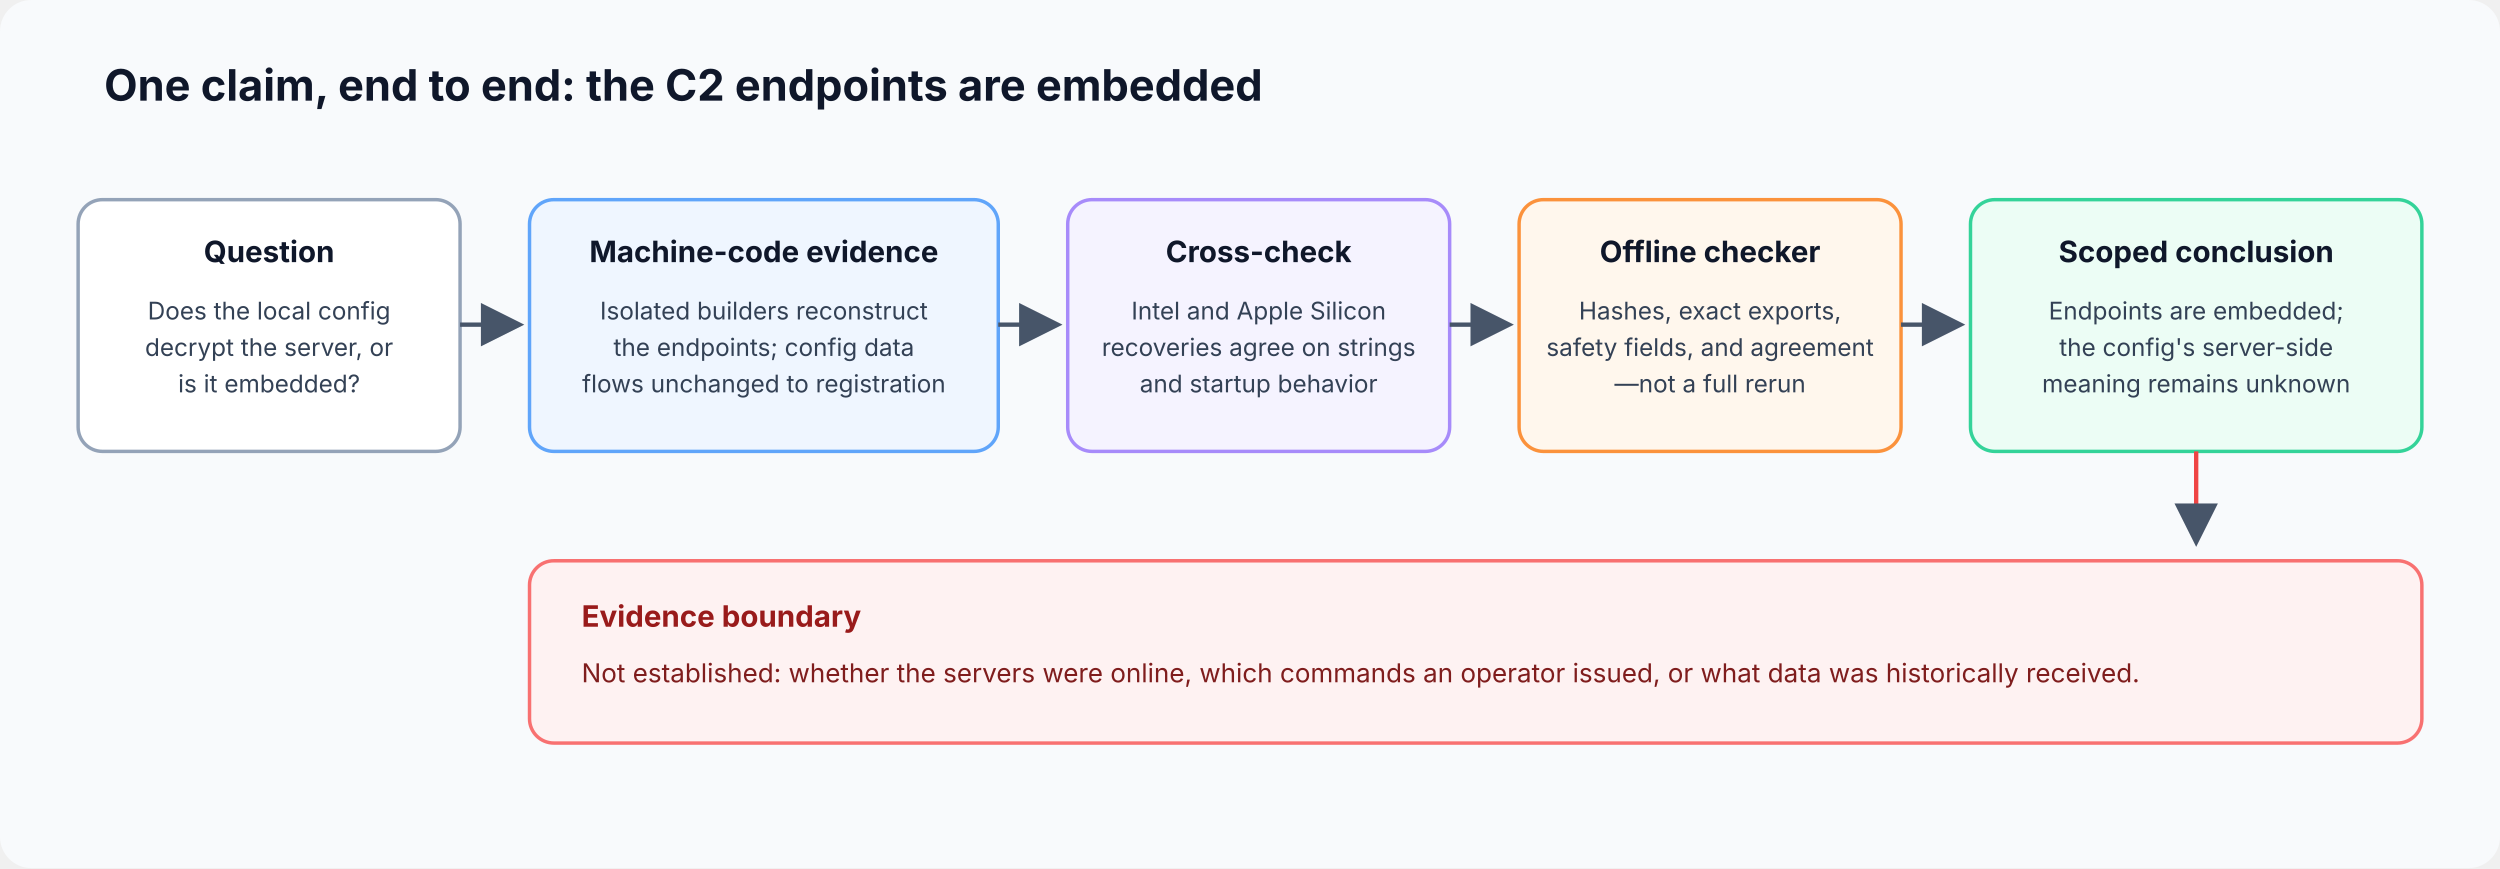
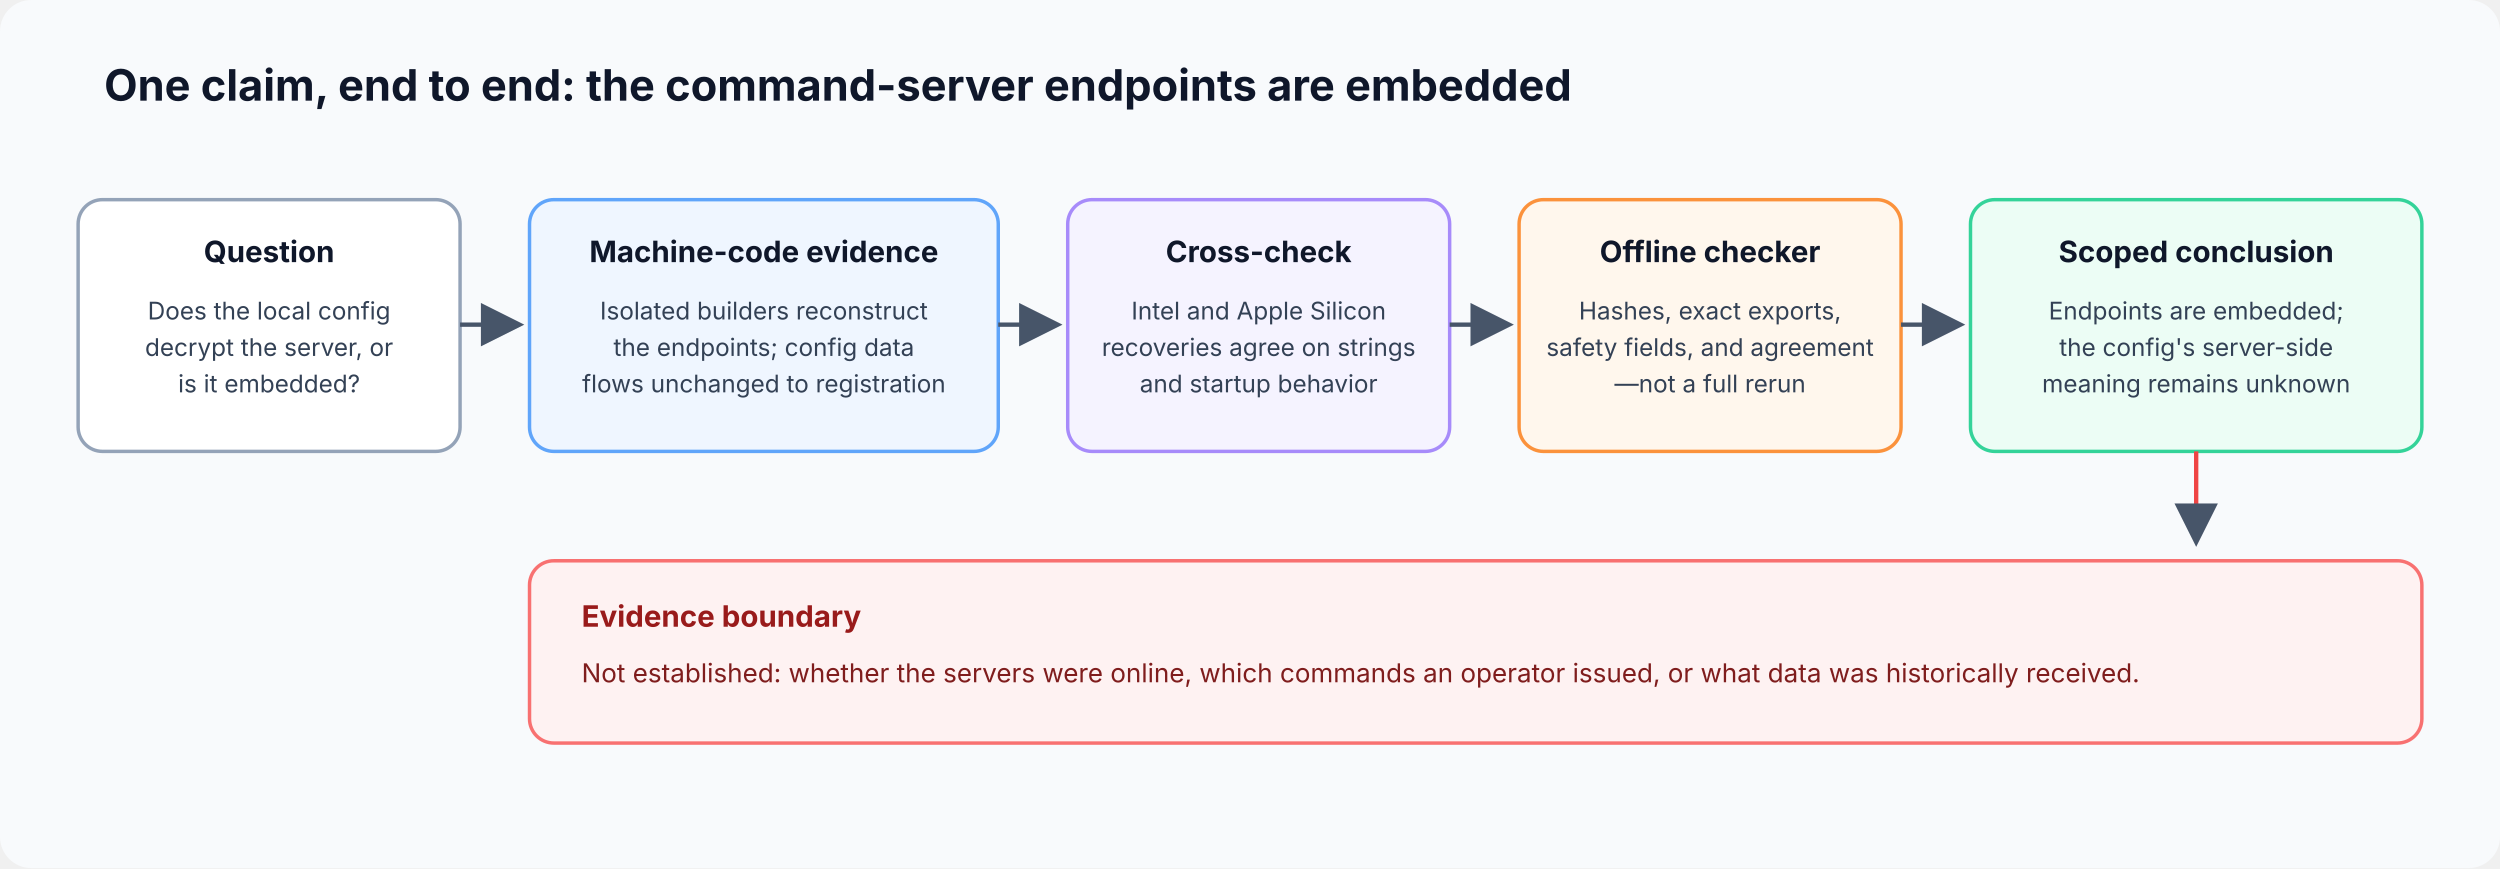
<svg xmlns="http://www.w3.org/2000/svg" width="1440" height="500" viewBox="0 0 1440 500" role="img" aria-labelledby="title desc">
  <defs>
    <marker id="arrow" markerWidth="10" markerHeight="10" refX="8" refY="5" orient="auto" markerUnits="strokeWidth">
      <path d="M 0 0 L 10 5 L 0 10 z" fill="#475569" />
    </marker>
    <style>
      .heading { font: 700 25px -apple-system, BlinkMacSystemFont, "Segoe UI", sans-serif; fill: #0f172a; }
      .box-title { font: 700 17px -apple-system, BlinkMacSystemFont, "Segoe UI", sans-serif; fill: #0f172a; }
      .box-body { font: 14px -apple-system, BlinkMacSystemFont, "Segoe UI", sans-serif; fill: #334155; }
      .boundary-title { font: 700 17px -apple-system, BlinkMacSystemFont, "Segoe UI", sans-serif; fill: #991b1b; }
      .boundary-body { font: 15px -apple-system, BlinkMacSystemFont, "Segoe UI", sans-serif; fill: #7f1d1d; }
      .arrow { stroke: #475569; stroke-width: 2.5; fill: none; marker-end: url(#arrow); }
    </style>
  </defs>
  <rect width="1440" height="500" rx="18" fill="#f8fafc" />
-   <text x="60" y="58" class="heading">One claim, end to end: the C2 endpoints are embedded</text>
+   <text x="60" y="58" class="heading">One claim, end to end: the command-server endpoints are embedded</text>
  <g>
    <rect x="45" y="115" width="220" height="145" rx="14" fill="#ffffff" stroke="#94a3b8" stroke-width="2" />
    <text x="155" y="151" text-anchor="middle" class="box-title">Question</text>
    <text x="155" y="184" text-anchor="middle" class="box-body">Does the local config</text>
    <text x="155" y="205" text-anchor="middle" class="box-body">decrypt the server, or</text>
    <text x="155" y="226" text-anchor="middle" class="box-body">is it embedded?</text>
    <rect x="305" y="115" width="270" height="145" rx="14" fill="#eff6ff" stroke="#60a5fa" stroke-width="2" />
    <text x="440" y="151" text-anchor="middle" class="box-title">Machine-code evidence</text>
    <text x="440" y="184" text-anchor="middle" class="box-body">Isolated builders reconstruct</text>
    <text x="440" y="205" text-anchor="middle" class="box-body">the endpoints; config data</text>
    <text x="440" y="226" text-anchor="middle" class="box-body">flows unchanged to registration</text>
    <rect x="615" y="115" width="220" height="145" rx="14" fill="#f5f3ff" stroke="#a78bfa" stroke-width="2" />
    <text x="725" y="151" text-anchor="middle" class="box-title">Cross-check</text>
    <text x="725" y="184" text-anchor="middle" class="box-body">Intel and Apple Silicon</text>
    <text x="725" y="205" text-anchor="middle" class="box-body">recoveries agree on strings</text>
    <text x="725" y="226" text-anchor="middle" class="box-body">and startup behavior</text>
    <rect x="875" y="115" width="220" height="145" rx="14" fill="#fff7ed" stroke="#fb923c" stroke-width="2" />
    <text x="985" y="151" text-anchor="middle" class="box-title">Offline checker</text>
    <text x="985" y="184" text-anchor="middle" class="box-body">Hashes, exact exports,</text>
    <text x="985" y="205" text-anchor="middle" class="box-body">safety fields, and agreement</text>
    <text x="985" y="226" text-anchor="middle" class="box-body">—not a full rerun</text>
    <rect x="1135" y="115" width="260" height="145" rx="14" fill="#ecfdf5" stroke="#34d399" stroke-width="2" />
    <text x="1265" y="151" text-anchor="middle" class="box-title">Scoped conclusion</text>
    <text x="1265" y="184" text-anchor="middle" class="box-body">Endpoints are embedded;</text>
    <text x="1265" y="205" text-anchor="middle" class="box-body">the config's server-side</text>
    <text x="1265" y="226" text-anchor="middle" class="box-body">meaning remains unknown</text>
  </g>
  <path class="arrow" d="M 265 187 L 297 187" />
  <path class="arrow" d="M 575 187 L 607 187" />
  <path class="arrow" d="M 835 187 L 867 187" />
  <path class="arrow" d="M 1095 187 L 1127 187" />
  <path d="M 1265 260 L 1265 310" stroke="#ef4444" stroke-width="2.5" fill="none" marker-end="url(#arrow)" />
  <rect x="305" y="323" width="1090" height="105" rx="14" fill="#fef2f2" stroke="#f87171" stroke-width="2" />
  <text x="335" y="361" class="boundary-title">Evidence boundary</text>
  <text x="335" y="393" class="boundary-body">Not established: whether the servers were online, which commands an operator issued, or what data was historically received.</text>
</svg>
